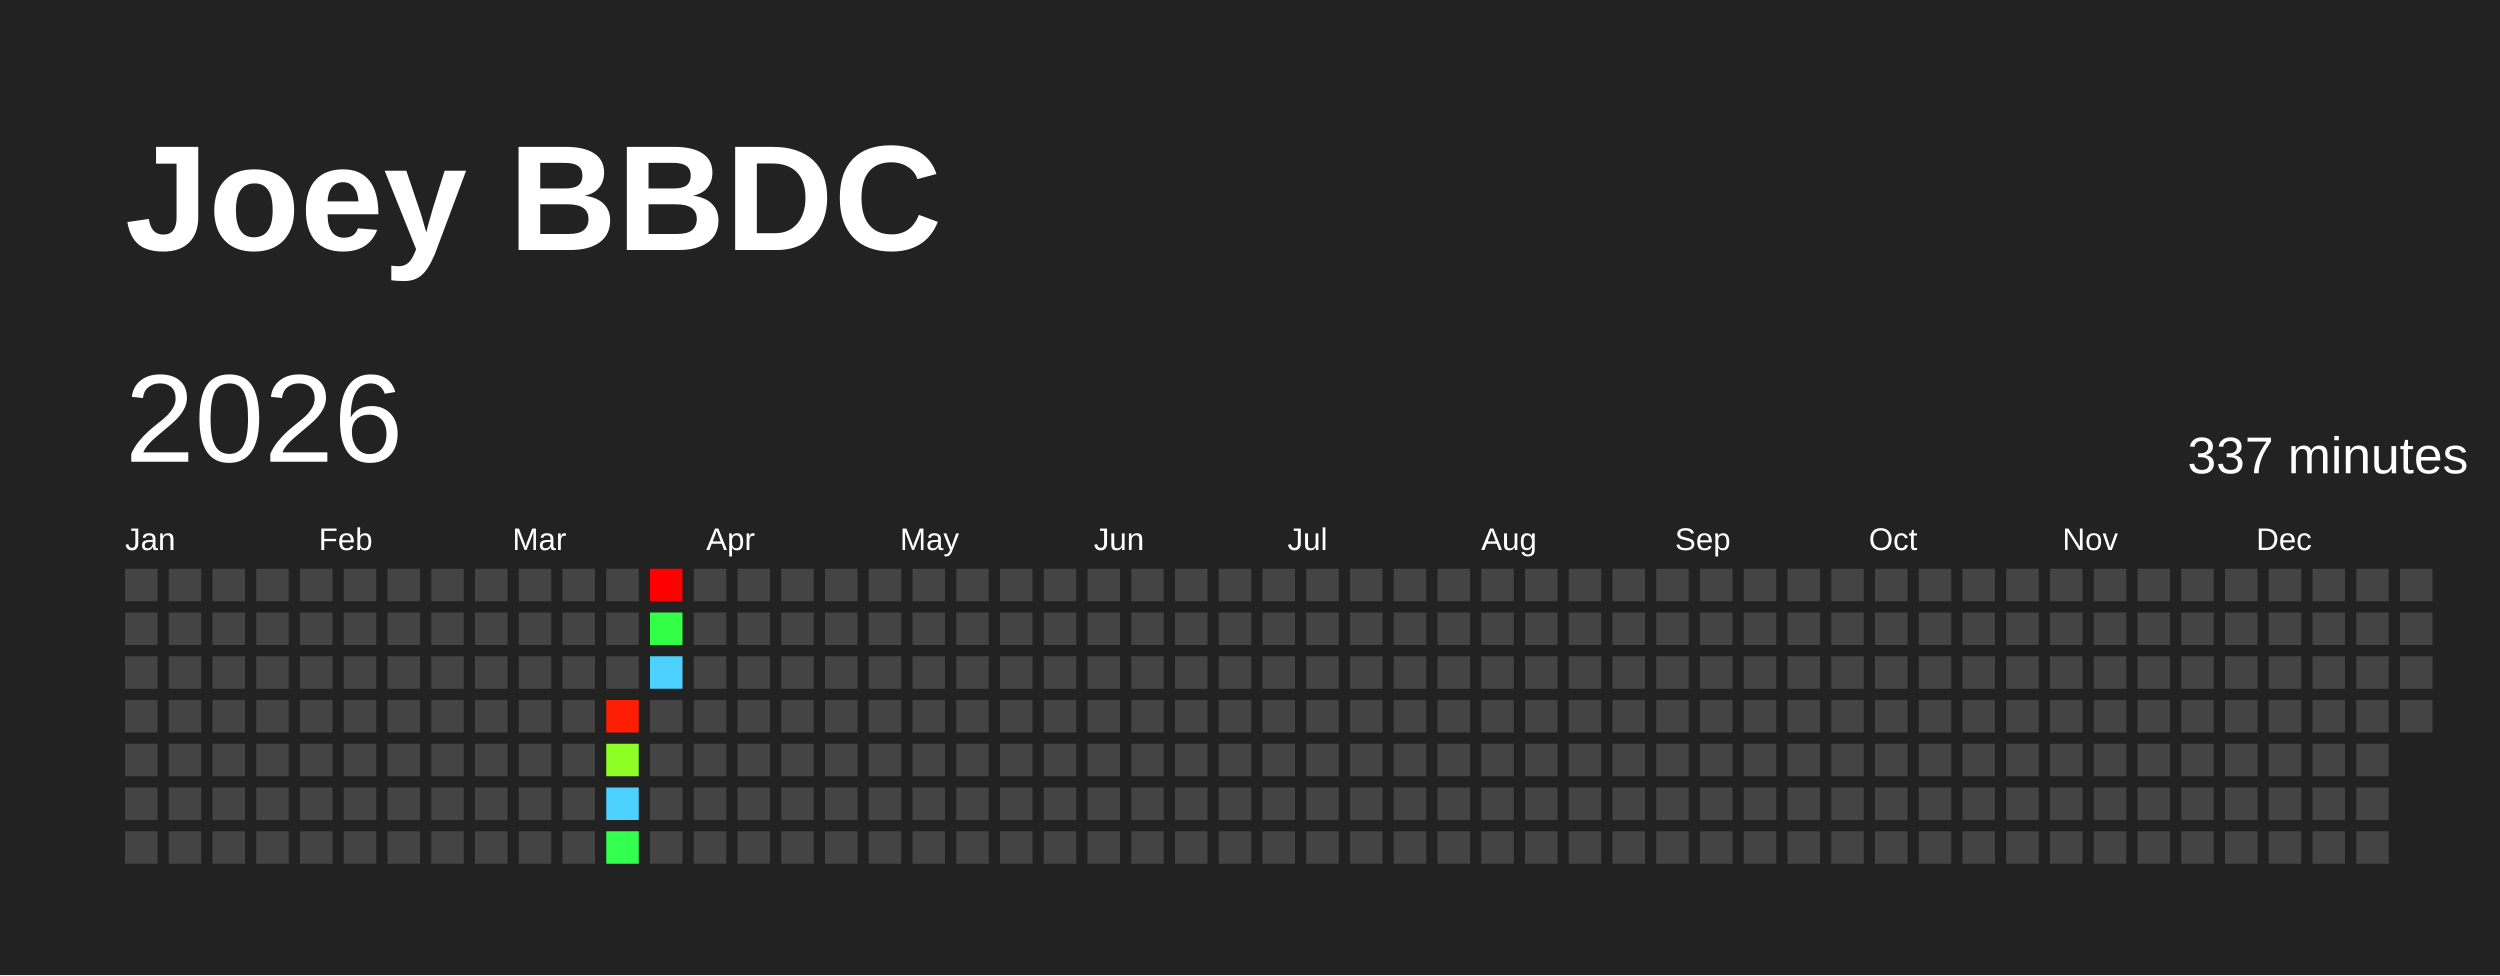
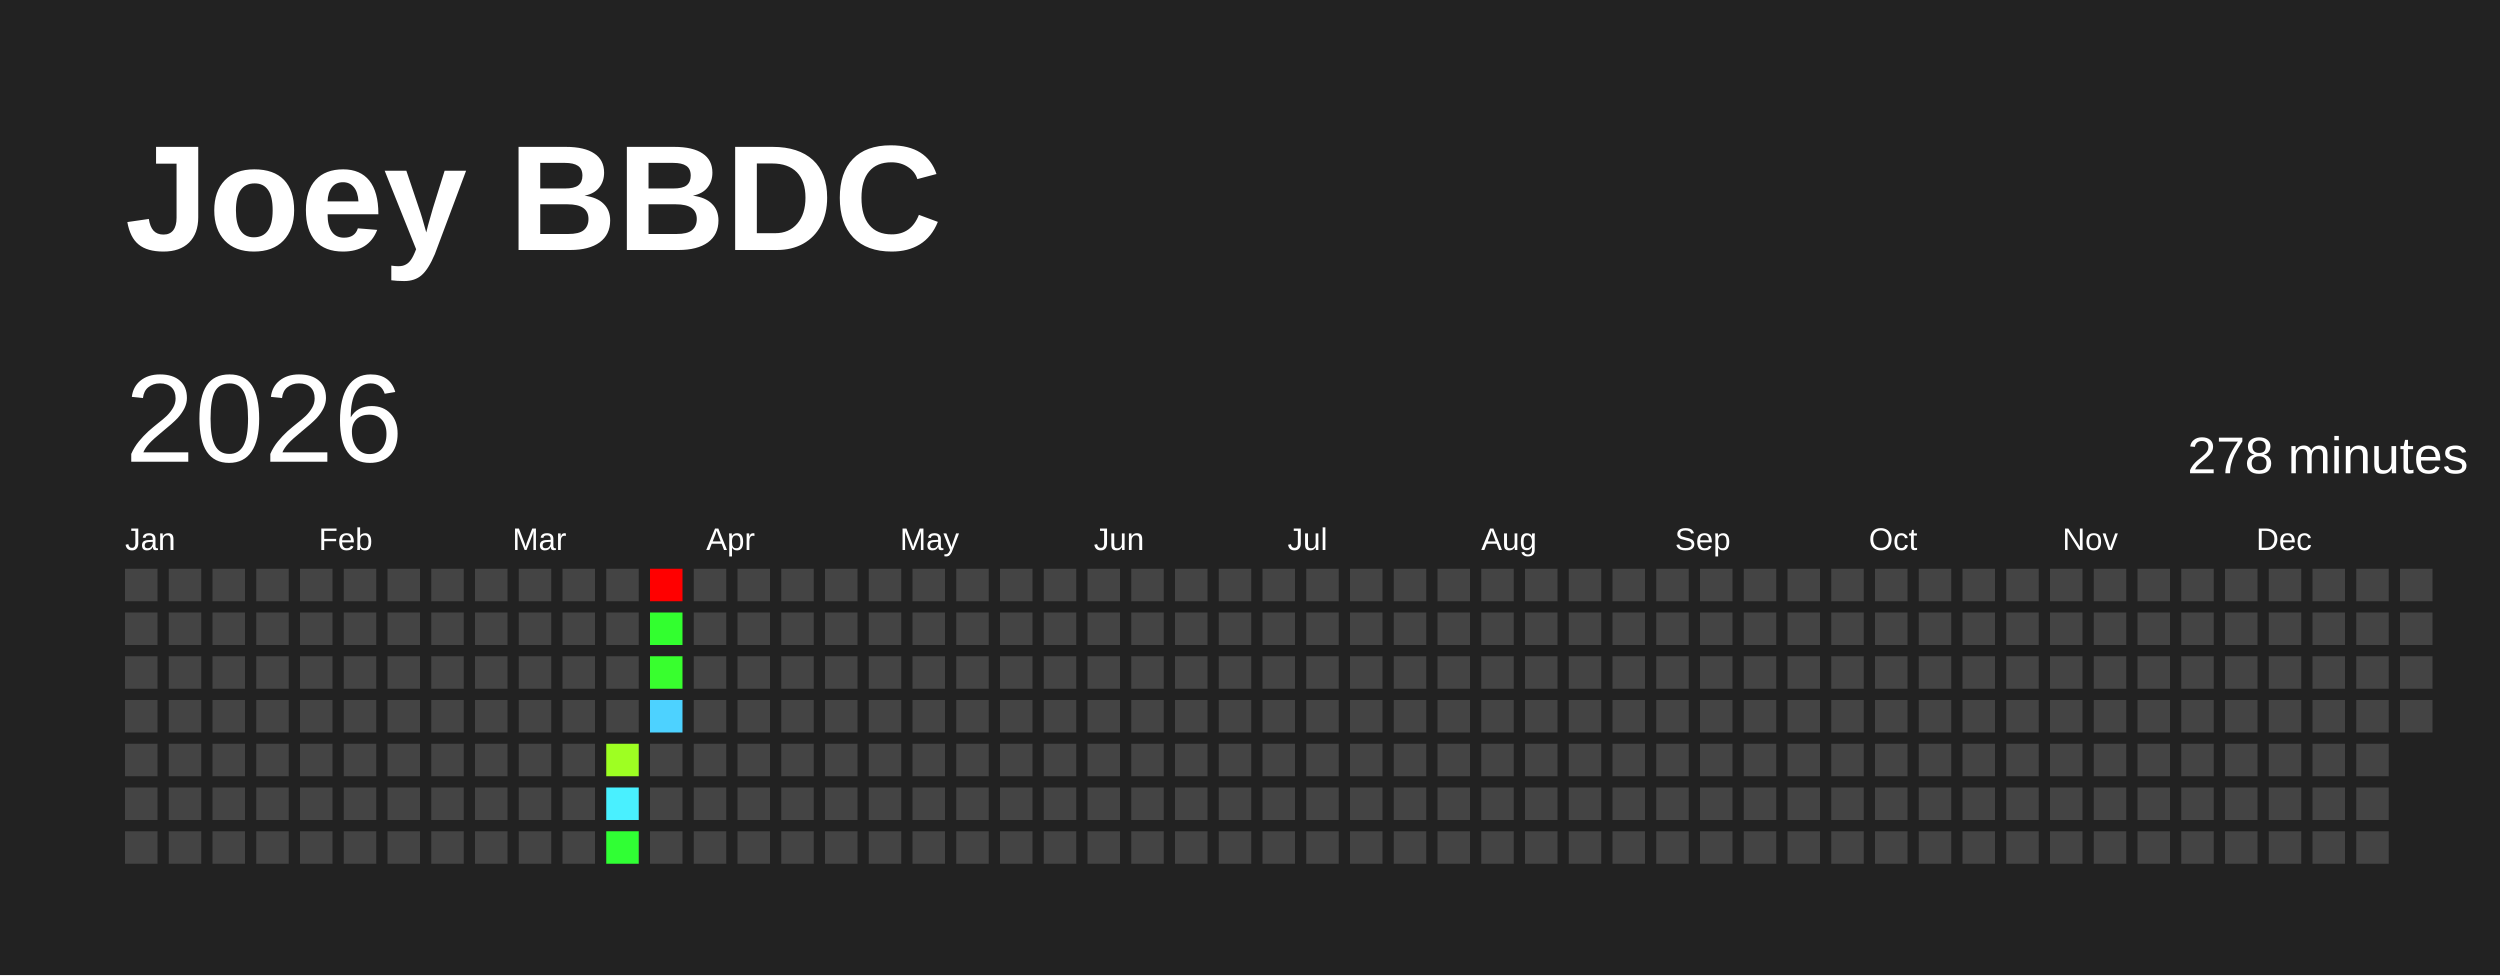
<svg xmlns="http://www.w3.org/2000/svg" baseProfile="full" height="78mm" version="1.1" viewBox="0,0,200,78" width="200mm">
  <defs />
  <rect fill="#222222" height="78" width="200" x="0" y="0" />
  <text fill="#FFFFFF" style="font-size:12px; font-family:Arial; font-weight:bold;" x="10" y="20">Joey BBDC</text>
  <text dominant-baseline="hanging" fill="#FFFFFF" style="font-size:10.0px; font-family:Arial;" x="10" y="30">2026</text>
-   <text dominant-baseline="hanging" fill="#FFFFFF" style="font-size:4.125px; font-family:Arial;" x="175" y="35">337 minutes</text>
+   <text dominant-baseline="hanging" fill="#FFFFFF" style="font-size:4.125px; font-family:Arial;" x="175" y="35">278 minutes</text>
  <text fill="#FFFFFF" style="font-size:2.5px; font-family:Arial" x="10.0" y="44">Jan</text>
  <text fill="#FFFFFF" style="font-size:2.5px; font-family:Arial" x="25.5" y="44">Feb</text>
  <text fill="#FFFFFF" style="font-size:2.5px; font-family:Arial" x="41.0" y="44">Mar</text>
  <text fill="#FFFFFF" style="font-size:2.5px; font-family:Arial" x="56.5" y="44">Apr</text>
  <text fill="#FFFFFF" style="font-size:2.5px; font-family:Arial" x="72.0" y="44">May</text>
  <text fill="#FFFFFF" style="font-size:2.5px; font-family:Arial" x="87.5" y="44">Jun</text>
  <text fill="#FFFFFF" style="font-size:2.5px; font-family:Arial" x="103.0" y="44">Jul</text>
  <text fill="#FFFFFF" style="font-size:2.5px; font-family:Arial" x="118.5" y="44">Aug</text>
  <text fill="#FFFFFF" style="font-size:2.5px; font-family:Arial" x="134.0" y="44">Sep</text>
  <text fill="#FFFFFF" style="font-size:2.5px; font-family:Arial" x="149.5" y="44">Oct</text>
  <text fill="#FFFFFF" style="font-size:2.5px; font-family:Arial" x="165.0" y="44">Nov</text>
  <text fill="#FFFFFF" style="font-size:2.5px; font-family:Arial" x="180.5" y="44">Dec</text>
  <rect fill="#444444" height="2.6" width="2.6" x="10.0" y="45.5" />
  <rect fill="#444444" height="2.6" width="2.6" x="10.0" y="49.0" />
  <rect fill="#444444" height="2.6" width="2.6" x="10.0" y="52.5" />
  <rect fill="#444444" height="2.6" width="2.6" x="10.0" y="56.0" />
  <rect fill="#444444" height="2.6" width="2.6" x="10.0" y="59.5" />
  <rect fill="#444444" height="2.6" width="2.6" x="10.0" y="63.0" />
  <rect fill="#444444" height="2.6" width="2.6" x="10.0" y="66.5" />
  <rect fill="#444444" height="2.6" width="2.6" x="13.5" y="45.5" />
  <rect fill="#444444" height="2.6" width="2.6" x="13.5" y="49.0" />
  <rect fill="#444444" height="2.6" width="2.6" x="13.5" y="52.5" />
  <rect fill="#444444" height="2.6" width="2.6" x="13.5" y="56.0" />
  <rect fill="#444444" height="2.6" width="2.6" x="13.5" y="59.5" />
  <rect fill="#444444" height="2.6" width="2.6" x="13.5" y="63.0" />
  <rect fill="#444444" height="2.6" width="2.6" x="13.5" y="66.5" />
  <rect fill="#444444" height="2.6" width="2.6" x="17.0" y="45.5" />
  <rect fill="#444444" height="2.6" width="2.6" x="17.0" y="49.0" />
  <rect fill="#444444" height="2.6" width="2.6" x="17.0" y="52.5" />
  <rect fill="#444444" height="2.6" width="2.6" x="17.0" y="56.0" />
  <rect fill="#444444" height="2.6" width="2.6" x="17.0" y="59.5" />
  <rect fill="#444444" height="2.6" width="2.6" x="17.0" y="63.0" />
  <rect fill="#444444" height="2.6" width="2.6" x="17.0" y="66.5" />
  <rect fill="#444444" height="2.6" width="2.6" x="20.5" y="45.5" />
  <rect fill="#444444" height="2.6" width="2.6" x="20.5" y="49.0" />
  <rect fill="#444444" height="2.6" width="2.6" x="20.5" y="52.5" />
  <rect fill="#444444" height="2.6" width="2.6" x="20.5" y="56.0" />
  <rect fill="#444444" height="2.6" width="2.6" x="20.5" y="59.5" />
  <rect fill="#444444" height="2.6" width="2.6" x="20.5" y="63.0" />
  <rect fill="#444444" height="2.6" width="2.6" x="20.5" y="66.5" />
  <rect fill="#444444" height="2.6" width="2.6" x="24.0" y="45.5" />
  <rect fill="#444444" height="2.6" width="2.6" x="24.0" y="49.0" />
  <rect fill="#444444" height="2.6" width="2.6" x="24.0" y="52.5" />
  <rect fill="#444444" height="2.6" width="2.6" x="24.0" y="56.0" />
  <rect fill="#444444" height="2.6" width="2.6" x="24.0" y="59.5" />
  <rect fill="#444444" height="2.6" width="2.6" x="24.0" y="63.0" />
  <rect fill="#444444" height="2.6" width="2.6" x="24.0" y="66.5" />
  <rect fill="#444444" height="2.6" width="2.6" x="27.5" y="45.5" />
  <rect fill="#444444" height="2.6" width="2.6" x="27.5" y="49.0" />
  <rect fill="#444444" height="2.6" width="2.6" x="27.5" y="52.5" />
  <rect fill="#444444" height="2.6" width="2.6" x="27.5" y="56.0" />
  <rect fill="#444444" height="2.6" width="2.6" x="27.5" y="59.5" />
  <rect fill="#444444" height="2.6" width="2.6" x="27.5" y="63.0" />
  <rect fill="#444444" height="2.6" width="2.6" x="27.5" y="66.5" />
  <rect fill="#444444" height="2.6" width="2.6" x="31.0" y="45.5" />
  <rect fill="#444444" height="2.6" width="2.6" x="31.0" y="49.0" />
  <rect fill="#444444" height="2.6" width="2.6" x="31.0" y="52.5" />
  <rect fill="#444444" height="2.6" width="2.6" x="31.0" y="56.0" />
  <rect fill="#444444" height="2.6" width="2.6" x="31.0" y="59.5" />
  <rect fill="#444444" height="2.6" width="2.6" x="31.0" y="63.0" />
  <rect fill="#444444" height="2.6" width="2.6" x="31.0" y="66.5" />
  <rect fill="#444444" height="2.6" width="2.6" x="34.5" y="45.5" />
  <rect fill="#444444" height="2.6" width="2.6" x="34.5" y="49.0" />
  <rect fill="#444444" height="2.6" width="2.6" x="34.5" y="52.5" />
  <rect fill="#444444" height="2.6" width="2.6" x="34.5" y="56.0" />
  <rect fill="#444444" height="2.6" width="2.6" x="34.5" y="59.5" />
  <rect fill="#444444" height="2.6" width="2.6" x="34.5" y="63.0" />
  <rect fill="#444444" height="2.6" width="2.6" x="34.5" y="66.5" />
  <rect fill="#444444" height="2.6" width="2.6" x="38.0" y="45.5" />
  <rect fill="#444444" height="2.6" width="2.6" x="38.0" y="49.0" />
  <rect fill="#444444" height="2.6" width="2.6" x="38.0" y="52.5" />
  <rect fill="#444444" height="2.6" width="2.6" x="38.0" y="56.0" />
  <rect fill="#444444" height="2.6" width="2.6" x="38.0" y="59.5" />
  <rect fill="#444444" height="2.6" width="2.6" x="38.0" y="63.0" />
  <rect fill="#444444" height="2.6" width="2.6" x="38.0" y="66.5" />
  <rect fill="#444444" height="2.6" width="2.6" x="41.5" y="45.5" />
  <rect fill="#444444" height="2.6" width="2.6" x="41.5" y="49.0" />
  <rect fill="#444444" height="2.6" width="2.6" x="41.5" y="52.5" />
  <rect fill="#444444" height="2.6" width="2.6" x="41.5" y="56.0" />
  <rect fill="#444444" height="2.6" width="2.6" x="41.5" y="59.5" />
  <rect fill="#444444" height="2.6" width="2.6" x="41.5" y="63.0" />
  <rect fill="#444444" height="2.6" width="2.6" x="41.5" y="66.5" />
  <rect fill="#444444" height="2.6" width="2.6" x="45.0" y="45.5" />
  <rect fill="#444444" height="2.6" width="2.6" x="45.0" y="49.0" />
  <rect fill="#444444" height="2.6" width="2.6" x="45.0" y="52.5" />
  <rect fill="#444444" height="2.6" width="2.6" x="45.0" y="56.0" />
  <rect fill="#444444" height="2.6" width="2.6" x="45.0" y="59.5" />
  <rect fill="#444444" height="2.6" width="2.6" x="45.0" y="63.0" />
  <rect fill="#444444" height="2.6" width="2.6" x="45.0" y="66.5" />
  <rect fill="#444444" height="2.6" width="2.6" x="48.5" y="45.5" />
  <rect fill="#444444" height="2.6" width="2.6" x="48.5" y="49.0" />
  <rect fill="#444444" height="2.6" width="2.6" x="48.5" y="52.5" />
-   <rect fill="#ff1e03" height="2.6" width="2.6" x="48.5" y="56.0" />
-   <rect fill="#8eff24" height="2.6" width="2.6" x="48.5" y="59.5" />
-   <rect fill="#4dd2ff" height="2.6" width="2.6" x="48.5" y="63.0" />
-   <rect fill="#32ff4e" height="2.6" width="2.6" x="48.5" y="66.5" />
+   <rect fill="#444444" height="2.6" width="2.6" x="48.5" y="56.0" />
+   <rect fill="#9eff22" height="2.6" width="2.6" x="48.5" y="59.5" />
+   <rect fill="#49f0ff" height="2.6" width="2.6" x="48.5" y="63.0" />
+   <rect fill="#30ff34" height="2.6" width="2.6" x="48.5" y="66.5" />
  <rect fill="red" height="2.6" width="2.6" x="52.0" y="45.5" />
-   <rect fill="#32ff45" height="2.6" width="2.6" x="52.0" y="49.0" />
-   <rect fill="#4dd2ff" height="2.6" width="2.6" x="52.0" y="52.5" />
-   <rect fill="#444444" height="2.6" width="2.6" x="52.0" y="56.0" />
+   <rect fill="#32ff2f" height="2.6" width="2.6" x="52.0" y="49.0" />
+   <rect fill="#38ff2e" height="2.6" width="2.6" x="52.0" y="52.5" />
+   <rect fill="#4dd2ff" height="2.6" width="2.6" x="52.0" y="56.0" />
  <rect fill="#444444" height="2.6" width="2.6" x="52.0" y="59.5" />
  <rect fill="#444444" height="2.6" width="2.6" x="52.0" y="63.0" />
  <rect fill="#444444" height="2.6" width="2.6" x="52.0" y="66.5" />
  <rect fill="#444444" height="2.6" width="2.6" x="55.5" y="45.5" />
  <rect fill="#444444" height="2.6" width="2.6" x="55.5" y="49.0" />
  <rect fill="#444444" height="2.6" width="2.6" x="55.5" y="52.5" />
  <rect fill="#444444" height="2.6" width="2.6" x="55.5" y="56.0" />
  <rect fill="#444444" height="2.6" width="2.6" x="55.5" y="59.5" />
  <rect fill="#444444" height="2.6" width="2.6" x="55.5" y="63.0" />
  <rect fill="#444444" height="2.6" width="2.6" x="55.5" y="66.5" />
  <rect fill="#444444" height="2.6" width="2.6" x="59.0" y="45.5" />
  <rect fill="#444444" height="2.6" width="2.6" x="59.0" y="49.0" />
  <rect fill="#444444" height="2.6" width="2.6" x="59.0" y="52.5" />
  <rect fill="#444444" height="2.6" width="2.6" x="59.0" y="56.0" />
  <rect fill="#444444" height="2.6" width="2.6" x="59.0" y="59.5" />
  <rect fill="#444444" height="2.6" width="2.6" x="59.0" y="63.0" />
  <rect fill="#444444" height="2.6" width="2.6" x="59.0" y="66.5" />
  <rect fill="#444444" height="2.6" width="2.6" x="62.5" y="45.5" />
  <rect fill="#444444" height="2.6" width="2.6" x="62.5" y="49.0" />
  <rect fill="#444444" height="2.6" width="2.6" x="62.5" y="52.5" />
  <rect fill="#444444" height="2.6" width="2.6" x="62.5" y="56.0" />
  <rect fill="#444444" height="2.6" width="2.6" x="62.5" y="59.5" />
  <rect fill="#444444" height="2.6" width="2.6" x="62.5" y="63.0" />
  <rect fill="#444444" height="2.6" width="2.6" x="62.5" y="66.5" />
  <rect fill="#444444" height="2.6" width="2.6" x="66.0" y="45.5" />
  <rect fill="#444444" height="2.6" width="2.6" x="66.0" y="49.0" />
  <rect fill="#444444" height="2.6" width="2.6" x="66.0" y="52.5" />
  <rect fill="#444444" height="2.6" width="2.6" x="66.0" y="56.0" />
  <rect fill="#444444" height="2.6" width="2.6" x="66.0" y="59.5" />
  <rect fill="#444444" height="2.6" width="2.6" x="66.0" y="63.0" />
  <rect fill="#444444" height="2.6" width="2.6" x="66.0" y="66.5" />
  <rect fill="#444444" height="2.6" width="2.6" x="69.5" y="45.5" />
  <rect fill="#444444" height="2.6" width="2.6" x="69.5" y="49.0" />
  <rect fill="#444444" height="2.6" width="2.6" x="69.5" y="52.5" />
  <rect fill="#444444" height="2.6" width="2.6" x="69.5" y="56.0" />
  <rect fill="#444444" height="2.6" width="2.6" x="69.5" y="59.5" />
  <rect fill="#444444" height="2.6" width="2.6" x="69.5" y="63.0" />
  <rect fill="#444444" height="2.6" width="2.6" x="69.5" y="66.5" />
  <rect fill="#444444" height="2.6" width="2.6" x="73.0" y="45.5" />
  <rect fill="#444444" height="2.6" width="2.6" x="73.0" y="49.0" />
  <rect fill="#444444" height="2.6" width="2.6" x="73.0" y="52.5" />
  <rect fill="#444444" height="2.6" width="2.6" x="73.0" y="56.0" />
  <rect fill="#444444" height="2.6" width="2.6" x="73.0" y="59.5" />
  <rect fill="#444444" height="2.6" width="2.6" x="73.0" y="63.0" />
  <rect fill="#444444" height="2.6" width="2.6" x="73.0" y="66.5" />
  <rect fill="#444444" height="2.6" width="2.6" x="76.5" y="45.5" />
  <rect fill="#444444" height="2.6" width="2.6" x="76.5" y="49.0" />
  <rect fill="#444444" height="2.6" width="2.6" x="76.5" y="52.5" />
  <rect fill="#444444" height="2.6" width="2.6" x="76.5" y="56.0" />
  <rect fill="#444444" height="2.6" width="2.6" x="76.5" y="59.5" />
  <rect fill="#444444" height="2.6" width="2.6" x="76.5" y="63.0" />
  <rect fill="#444444" height="2.6" width="2.6" x="76.5" y="66.5" />
  <rect fill="#444444" height="2.6" width="2.6" x="80.0" y="45.5" />
  <rect fill="#444444" height="2.6" width="2.6" x="80.0" y="49.0" />
  <rect fill="#444444" height="2.6" width="2.6" x="80.0" y="52.5" />
  <rect fill="#444444" height="2.6" width="2.6" x="80.0" y="56.0" />
  <rect fill="#444444" height="2.6" width="2.6" x="80.0" y="59.5" />
  <rect fill="#444444" height="2.6" width="2.6" x="80.0" y="63.0" />
  <rect fill="#444444" height="2.6" width="2.6" x="80.0" y="66.5" />
  <rect fill="#444444" height="2.6" width="2.6" x="83.5" y="45.5" />
  <rect fill="#444444" height="2.6" width="2.6" x="83.5" y="49.0" />
  <rect fill="#444444" height="2.6" width="2.6" x="83.5" y="52.5" />
  <rect fill="#444444" height="2.6" width="2.6" x="83.5" y="56.0" />
  <rect fill="#444444" height="2.6" width="2.6" x="83.5" y="59.5" />
  <rect fill="#444444" height="2.6" width="2.6" x="83.5" y="63.0" />
  <rect fill="#444444" height="2.6" width="2.6" x="83.5" y="66.5" />
  <rect fill="#444444" height="2.6" width="2.6" x="87.0" y="45.5" />
  <rect fill="#444444" height="2.6" width="2.6" x="87.0" y="49.0" />
  <rect fill="#444444" height="2.6" width="2.6" x="87.0" y="52.5" />
  <rect fill="#444444" height="2.6" width="2.6" x="87.0" y="56.0" />
  <rect fill="#444444" height="2.6" width="2.6" x="87.0" y="59.5" />
  <rect fill="#444444" height="2.6" width="2.6" x="87.0" y="63.0" />
  <rect fill="#444444" height="2.6" width="2.6" x="87.0" y="66.5" />
  <rect fill="#444444" height="2.6" width="2.6" x="90.5" y="45.5" />
  <rect fill="#444444" height="2.6" width="2.6" x="90.5" y="49.0" />
  <rect fill="#444444" height="2.6" width="2.6" x="90.5" y="52.5" />
  <rect fill="#444444" height="2.6" width="2.6" x="90.5" y="56.0" />
  <rect fill="#444444" height="2.6" width="2.6" x="90.5" y="59.5" />
  <rect fill="#444444" height="2.6" width="2.6" x="90.5" y="63.0" />
  <rect fill="#444444" height="2.6" width="2.6" x="90.5" y="66.5" />
  <rect fill="#444444" height="2.6" width="2.6" x="94.0" y="45.5" />
  <rect fill="#444444" height="2.6" width="2.6" x="94.0" y="49.0" />
  <rect fill="#444444" height="2.6" width="2.6" x="94.0" y="52.5" />
  <rect fill="#444444" height="2.6" width="2.6" x="94.0" y="56.0" />
  <rect fill="#444444" height="2.6" width="2.6" x="94.0" y="59.5" />
  <rect fill="#444444" height="2.6" width="2.6" x="94.0" y="63.0" />
  <rect fill="#444444" height="2.6" width="2.6" x="94.0" y="66.5" />
  <rect fill="#444444" height="2.6" width="2.6" x="97.5" y="45.5" />
  <rect fill="#444444" height="2.6" width="2.6" x="97.5" y="49.0" />
  <rect fill="#444444" height="2.6" width="2.6" x="97.5" y="52.5" />
  <rect fill="#444444" height="2.6" width="2.6" x="97.5" y="56.0" />
  <rect fill="#444444" height="2.6" width="2.6" x="97.5" y="59.5" />
  <rect fill="#444444" height="2.6" width="2.6" x="97.5" y="63.0" />
  <rect fill="#444444" height="2.6" width="2.6" x="97.5" y="66.5" />
  <rect fill="#444444" height="2.6" width="2.6" x="101.0" y="45.5" />
  <rect fill="#444444" height="2.6" width="2.6" x="101.0" y="49.0" />
  <rect fill="#444444" height="2.6" width="2.6" x="101.0" y="52.5" />
  <rect fill="#444444" height="2.6" width="2.6" x="101.0" y="56.0" />
  <rect fill="#444444" height="2.6" width="2.6" x="101.0" y="59.5" />
  <rect fill="#444444" height="2.6" width="2.6" x="101.0" y="63.0" />
  <rect fill="#444444" height="2.6" width="2.6" x="101.0" y="66.5" />
  <rect fill="#444444" height="2.6" width="2.6" x="104.5" y="45.5" />
  <rect fill="#444444" height="2.6" width="2.6" x="104.5" y="49.0" />
  <rect fill="#444444" height="2.6" width="2.6" x="104.5" y="52.5" />
  <rect fill="#444444" height="2.6" width="2.6" x="104.5" y="56.0" />
  <rect fill="#444444" height="2.6" width="2.6" x="104.5" y="59.5" />
  <rect fill="#444444" height="2.6" width="2.6" x="104.5" y="63.0" />
  <rect fill="#444444" height="2.6" width="2.6" x="104.5" y="66.5" />
  <rect fill="#444444" height="2.6" width="2.6" x="108.0" y="45.5" />
  <rect fill="#444444" height="2.6" width="2.6" x="108.0" y="49.0" />
  <rect fill="#444444" height="2.6" width="2.6" x="108.0" y="52.5" />
  <rect fill="#444444" height="2.6" width="2.6" x="108.0" y="56.0" />
  <rect fill="#444444" height="2.6" width="2.6" x="108.0" y="59.5" />
  <rect fill="#444444" height="2.6" width="2.6" x="108.0" y="63.0" />
  <rect fill="#444444" height="2.6" width="2.6" x="108.0" y="66.5" />
  <rect fill="#444444" height="2.6" width="2.6" x="111.5" y="45.5" />
  <rect fill="#444444" height="2.6" width="2.6" x="111.5" y="49.0" />
  <rect fill="#444444" height="2.6" width="2.6" x="111.5" y="52.5" />
  <rect fill="#444444" height="2.6" width="2.6" x="111.5" y="56.0" />
  <rect fill="#444444" height="2.6" width="2.6" x="111.5" y="59.5" />
  <rect fill="#444444" height="2.6" width="2.6" x="111.5" y="63.0" />
  <rect fill="#444444" height="2.6" width="2.6" x="111.5" y="66.5" />
  <rect fill="#444444" height="2.6" width="2.6" x="115.0" y="45.5" />
  <rect fill="#444444" height="2.6" width="2.6" x="115.0" y="49.0" />
  <rect fill="#444444" height="2.6" width="2.6" x="115.0" y="52.5" />
  <rect fill="#444444" height="2.6" width="2.6" x="115.0" y="56.0" />
  <rect fill="#444444" height="2.6" width="2.6" x="115.0" y="59.5" />
  <rect fill="#444444" height="2.6" width="2.6" x="115.0" y="63.0" />
  <rect fill="#444444" height="2.6" width="2.6" x="115.0" y="66.5" />
  <rect fill="#444444" height="2.6" width="2.6" x="118.5" y="45.5" />
  <rect fill="#444444" height="2.6" width="2.6" x="118.5" y="49.0" />
  <rect fill="#444444" height="2.6" width="2.6" x="118.5" y="52.5" />
  <rect fill="#444444" height="2.6" width="2.6" x="118.5" y="56.0" />
  <rect fill="#444444" height="2.6" width="2.6" x="118.5" y="59.5" />
  <rect fill="#444444" height="2.6" width="2.6" x="118.5" y="63.0" />
  <rect fill="#444444" height="2.6" width="2.6" x="118.5" y="66.5" />
  <rect fill="#444444" height="2.6" width="2.6" x="122.0" y="45.5" />
  <rect fill="#444444" height="2.6" width="2.6" x="122.0" y="49.0" />
  <rect fill="#444444" height="2.6" width="2.6" x="122.0" y="52.5" />
  <rect fill="#444444" height="2.6" width="2.6" x="122.0" y="56.0" />
  <rect fill="#444444" height="2.6" width="2.6" x="122.0" y="59.5" />
  <rect fill="#444444" height="2.6" width="2.6" x="122.0" y="63.0" />
  <rect fill="#444444" height="2.6" width="2.6" x="122.0" y="66.5" />
  <rect fill="#444444" height="2.6" width="2.6" x="125.5" y="45.5" />
  <rect fill="#444444" height="2.6" width="2.6" x="125.5" y="49.0" />
  <rect fill="#444444" height="2.6" width="2.6" x="125.5" y="52.5" />
  <rect fill="#444444" height="2.6" width="2.6" x="125.5" y="56.0" />
  <rect fill="#444444" height="2.6" width="2.6" x="125.5" y="59.5" />
  <rect fill="#444444" height="2.6" width="2.6" x="125.5" y="63.0" />
  <rect fill="#444444" height="2.6" width="2.6" x="125.5" y="66.5" />
  <rect fill="#444444" height="2.6" width="2.6" x="129.0" y="45.5" />
  <rect fill="#444444" height="2.6" width="2.6" x="129.0" y="49.0" />
  <rect fill="#444444" height="2.6" width="2.6" x="129.0" y="52.5" />
  <rect fill="#444444" height="2.6" width="2.6" x="129.0" y="56.0" />
  <rect fill="#444444" height="2.6" width="2.6" x="129.0" y="59.5" />
  <rect fill="#444444" height="2.6" width="2.6" x="129.0" y="63.0" />
  <rect fill="#444444" height="2.6" width="2.6" x="129.0" y="66.5" />
  <rect fill="#444444" height="2.6" width="2.6" x="132.5" y="45.5" />
  <rect fill="#444444" height="2.6" width="2.6" x="132.5" y="49.0" />
  <rect fill="#444444" height="2.6" width="2.6" x="132.5" y="52.5" />
  <rect fill="#444444" height="2.6" width="2.6" x="132.5" y="56.0" />
  <rect fill="#444444" height="2.6" width="2.6" x="132.5" y="59.5" />
  <rect fill="#444444" height="2.6" width="2.6" x="132.5" y="63.0" />
  <rect fill="#444444" height="2.6" width="2.6" x="132.5" y="66.5" />
  <rect fill="#444444" height="2.6" width="2.6" x="136.0" y="45.5" />
  <rect fill="#444444" height="2.6" width="2.6" x="136.0" y="49.0" />
  <rect fill="#444444" height="2.6" width="2.6" x="136.0" y="52.5" />
  <rect fill="#444444" height="2.6" width="2.6" x="136.0" y="56.0" />
  <rect fill="#444444" height="2.6" width="2.6" x="136.0" y="59.5" />
  <rect fill="#444444" height="2.6" width="2.6" x="136.0" y="63.0" />
  <rect fill="#444444" height="2.6" width="2.6" x="136.0" y="66.5" />
  <rect fill="#444444" height="2.6" width="2.6" x="139.5" y="45.5" />
  <rect fill="#444444" height="2.6" width="2.6" x="139.5" y="49.0" />
  <rect fill="#444444" height="2.6" width="2.6" x="139.5" y="52.5" />
  <rect fill="#444444" height="2.6" width="2.6" x="139.5" y="56.0" />
  <rect fill="#444444" height="2.6" width="2.6" x="139.5" y="59.5" />
  <rect fill="#444444" height="2.6" width="2.6" x="139.5" y="63.0" />
  <rect fill="#444444" height="2.6" width="2.6" x="139.5" y="66.5" />
  <rect fill="#444444" height="2.6" width="2.6" x="143.0" y="45.5" />
  <rect fill="#444444" height="2.6" width="2.6" x="143.0" y="49.0" />
  <rect fill="#444444" height="2.6" width="2.6" x="143.0" y="52.5" />
  <rect fill="#444444" height="2.6" width="2.6" x="143.0" y="56.0" />
  <rect fill="#444444" height="2.6" width="2.6" x="143.0" y="59.5" />
  <rect fill="#444444" height="2.6" width="2.6" x="143.0" y="63.0" />
  <rect fill="#444444" height="2.6" width="2.6" x="143.0" y="66.5" />
  <rect fill="#444444" height="2.6" width="2.6" x="146.5" y="45.5" />
  <rect fill="#444444" height="2.6" width="2.6" x="146.5" y="49.0" />
  <rect fill="#444444" height="2.6" width="2.6" x="146.5" y="52.5" />
  <rect fill="#444444" height="2.6" width="2.6" x="146.5" y="56.0" />
  <rect fill="#444444" height="2.6" width="2.6" x="146.5" y="59.5" />
  <rect fill="#444444" height="2.6" width="2.6" x="146.5" y="63.0" />
  <rect fill="#444444" height="2.6" width="2.6" x="146.5" y="66.5" />
  <rect fill="#444444" height="2.6" width="2.6" x="150.0" y="45.5" />
  <rect fill="#444444" height="2.6" width="2.6" x="150.0" y="49.0" />
  <rect fill="#444444" height="2.6" width="2.6" x="150.0" y="52.5" />
  <rect fill="#444444" height="2.6" width="2.6" x="150.0" y="56.0" />
  <rect fill="#444444" height="2.6" width="2.6" x="150.0" y="59.5" />
  <rect fill="#444444" height="2.6" width="2.6" x="150.0" y="63.0" />
  <rect fill="#444444" height="2.6" width="2.6" x="150.0" y="66.5" />
  <rect fill="#444444" height="2.6" width="2.6" x="153.5" y="45.5" />
  <rect fill="#444444" height="2.6" width="2.6" x="153.5" y="49.0" />
  <rect fill="#444444" height="2.6" width="2.6" x="153.5" y="52.5" />
  <rect fill="#444444" height="2.6" width="2.6" x="153.5" y="56.0" />
  <rect fill="#444444" height="2.6" width="2.6" x="153.5" y="59.5" />
  <rect fill="#444444" height="2.6" width="2.6" x="153.5" y="63.0" />
  <rect fill="#444444" height="2.6" width="2.6" x="153.5" y="66.5" />
  <rect fill="#444444" height="2.6" width="2.6" x="157.0" y="45.5" />
  <rect fill="#444444" height="2.6" width="2.6" x="157.0" y="49.0" />
  <rect fill="#444444" height="2.6" width="2.6" x="157.0" y="52.5" />
  <rect fill="#444444" height="2.6" width="2.6" x="157.0" y="56.0" />
  <rect fill="#444444" height="2.6" width="2.6" x="157.0" y="59.5" />
  <rect fill="#444444" height="2.6" width="2.6" x="157.0" y="63.0" />
  <rect fill="#444444" height="2.6" width="2.6" x="157.0" y="66.5" />
  <rect fill="#444444" height="2.6" width="2.6" x="160.5" y="45.5" />
  <rect fill="#444444" height="2.6" width="2.6" x="160.5" y="49.0" />
  <rect fill="#444444" height="2.6" width="2.6" x="160.5" y="52.5" />
  <rect fill="#444444" height="2.6" width="2.6" x="160.5" y="56.0" />
  <rect fill="#444444" height="2.6" width="2.6" x="160.5" y="59.5" />
  <rect fill="#444444" height="2.6" width="2.6" x="160.5" y="63.0" />
  <rect fill="#444444" height="2.6" width="2.6" x="160.5" y="66.5" />
  <rect fill="#444444" height="2.6" width="2.6" x="164.0" y="45.5" />
  <rect fill="#444444" height="2.6" width="2.6" x="164.0" y="49.0" />
  <rect fill="#444444" height="2.6" width="2.6" x="164.0" y="52.5" />
  <rect fill="#444444" height="2.6" width="2.6" x="164.0" y="56.0" />
  <rect fill="#444444" height="2.6" width="2.6" x="164.0" y="59.5" />
  <rect fill="#444444" height="2.6" width="2.6" x="164.0" y="63.0" />
  <rect fill="#444444" height="2.6" width="2.6" x="164.0" y="66.5" />
  <rect fill="#444444" height="2.6" width="2.6" x="167.5" y="45.5" />
  <rect fill="#444444" height="2.6" width="2.6" x="167.5" y="49.0" />
  <rect fill="#444444" height="2.6" width="2.6" x="167.5" y="52.5" />
  <rect fill="#444444" height="2.6" width="2.6" x="167.5" y="56.0" />
  <rect fill="#444444" height="2.6" width="2.6" x="167.5" y="59.5" />
  <rect fill="#444444" height="2.6" width="2.6" x="167.5" y="63.0" />
  <rect fill="#444444" height="2.6" width="2.6" x="167.5" y="66.5" />
  <rect fill="#444444" height="2.6" width="2.6" x="171.0" y="45.5" />
  <rect fill="#444444" height="2.6" width="2.6" x="171.0" y="49.0" />
  <rect fill="#444444" height="2.6" width="2.6" x="171.0" y="52.5" />
  <rect fill="#444444" height="2.6" width="2.6" x="171.0" y="56.0" />
  <rect fill="#444444" height="2.6" width="2.6" x="171.0" y="59.5" />
  <rect fill="#444444" height="2.6" width="2.6" x="171.0" y="63.0" />
  <rect fill="#444444" height="2.6" width="2.6" x="171.0" y="66.5" />
  <rect fill="#444444" height="2.6" width="2.6" x="174.5" y="45.5" />
  <rect fill="#444444" height="2.6" width="2.6" x="174.5" y="49.0" />
  <rect fill="#444444" height="2.6" width="2.6" x="174.5" y="52.5" />
  <rect fill="#444444" height="2.6" width="2.6" x="174.5" y="56.0" />
  <rect fill="#444444" height="2.6" width="2.6" x="174.5" y="59.5" />
  <rect fill="#444444" height="2.6" width="2.6" x="174.5" y="63.0" />
  <rect fill="#444444" height="2.6" width="2.6" x="174.5" y="66.5" />
  <rect fill="#444444" height="2.6" width="2.6" x="178.0" y="45.5" />
  <rect fill="#444444" height="2.6" width="2.6" x="178.0" y="49.0" />
  <rect fill="#444444" height="2.6" width="2.6" x="178.0" y="52.5" />
  <rect fill="#444444" height="2.6" width="2.6" x="178.0" y="56.0" />
  <rect fill="#444444" height="2.6" width="2.6" x="178.0" y="59.5" />
  <rect fill="#444444" height="2.6" width="2.6" x="178.0" y="63.0" />
  <rect fill="#444444" height="2.6" width="2.6" x="178.0" y="66.5" />
  <rect fill="#444444" height="2.6" width="2.6" x="181.5" y="45.5" />
  <rect fill="#444444" height="2.6" width="2.6" x="181.5" y="49.0" />
  <rect fill="#444444" height="2.6" width="2.6" x="181.5" y="52.5" />
  <rect fill="#444444" height="2.6" width="2.6" x="181.5" y="56.0" />
  <rect fill="#444444" height="2.6" width="2.6" x="181.5" y="59.5" />
  <rect fill="#444444" height="2.6" width="2.6" x="181.5" y="63.0" />
  <rect fill="#444444" height="2.6" width="2.6" x="181.5" y="66.5" />
  <rect fill="#444444" height="2.6" width="2.6" x="185.0" y="45.5" />
  <rect fill="#444444" height="2.6" width="2.6" x="185.0" y="49.0" />
  <rect fill="#444444" height="2.6" width="2.6" x="185.0" y="52.5" />
  <rect fill="#444444" height="2.6" width="2.6" x="185.0" y="56.0" />
  <rect fill="#444444" height="2.6" width="2.6" x="185.0" y="59.5" />
  <rect fill="#444444" height="2.6" width="2.6" x="185.0" y="63.0" />
  <rect fill="#444444" height="2.6" width="2.6" x="185.0" y="66.5" />
  <rect fill="#444444" height="2.6" width="2.6" x="188.5" y="45.5" />
  <rect fill="#444444" height="2.6" width="2.6" x="188.5" y="49.0" />
  <rect fill="#444444" height="2.6" width="2.6" x="188.5" y="52.5" />
  <rect fill="#444444" height="2.6" width="2.6" x="188.5" y="56.0" />
  <rect fill="#444444" height="2.6" width="2.6" x="188.5" y="59.5" />
  <rect fill="#444444" height="2.6" width="2.6" x="188.5" y="63.0" />
  <rect fill="#444444" height="2.6" width="2.6" x="188.5" y="66.5" />
  <rect fill="#444444" height="2.6" width="2.6" x="192.0" y="45.5" />
  <rect fill="#444444" height="2.6" width="2.6" x="192.0" y="49.0" />
  <rect fill="#444444" height="2.6" width="2.6" x="192.0" y="52.5" />
  <rect fill="#444444" height="2.6" width="2.6" x="192.0" y="56.0" />
</svg>
